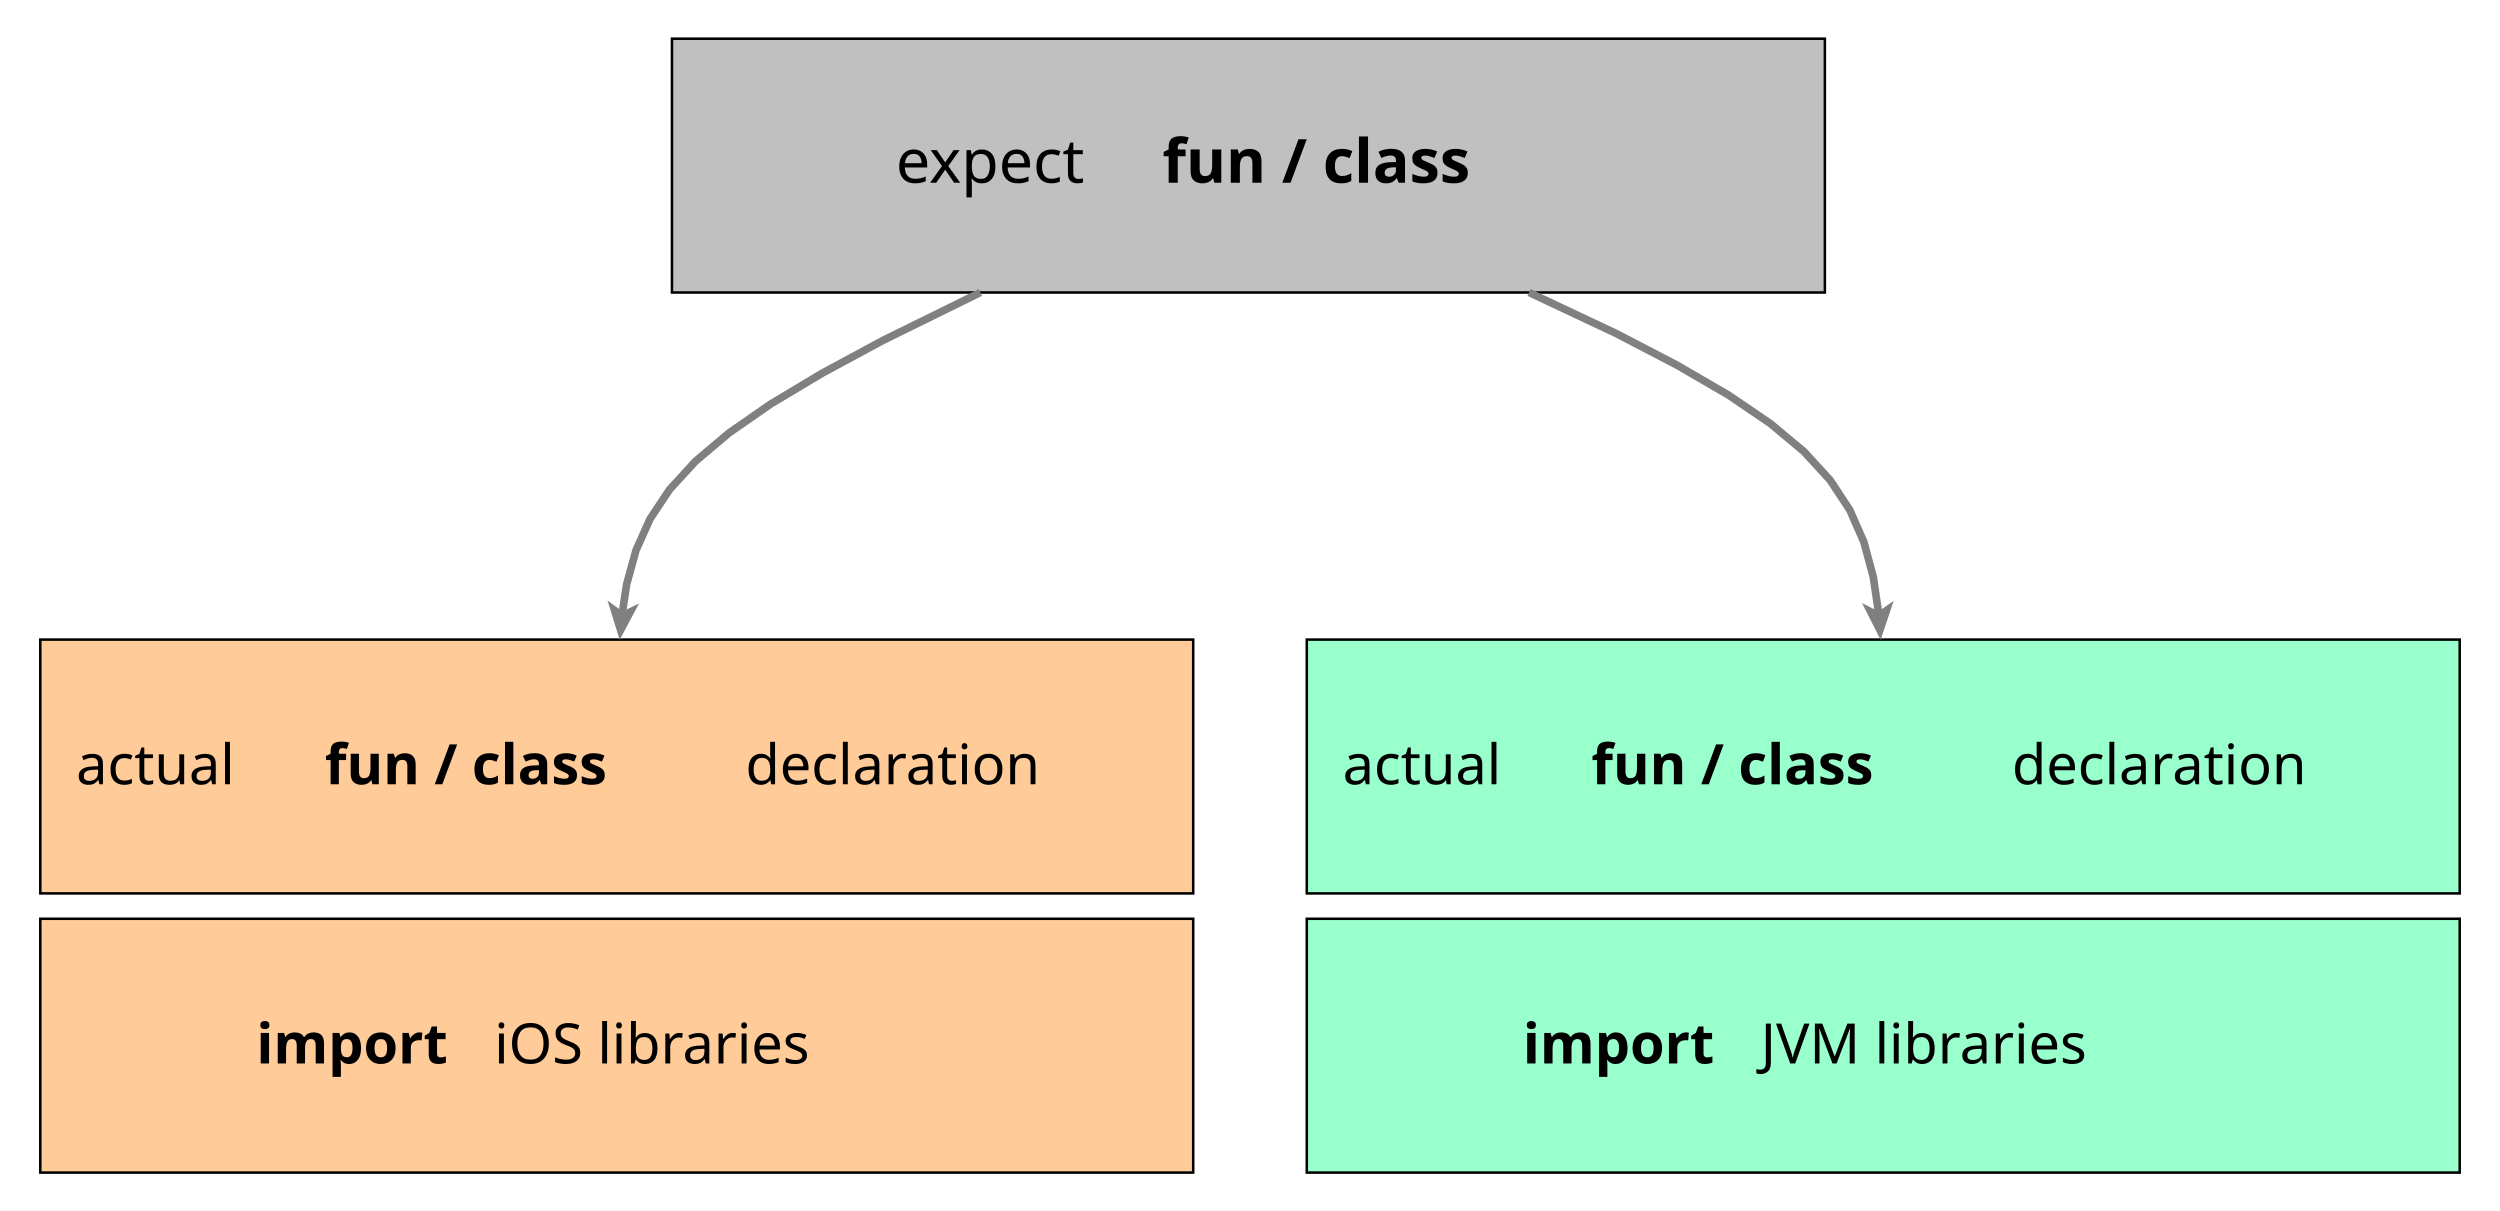
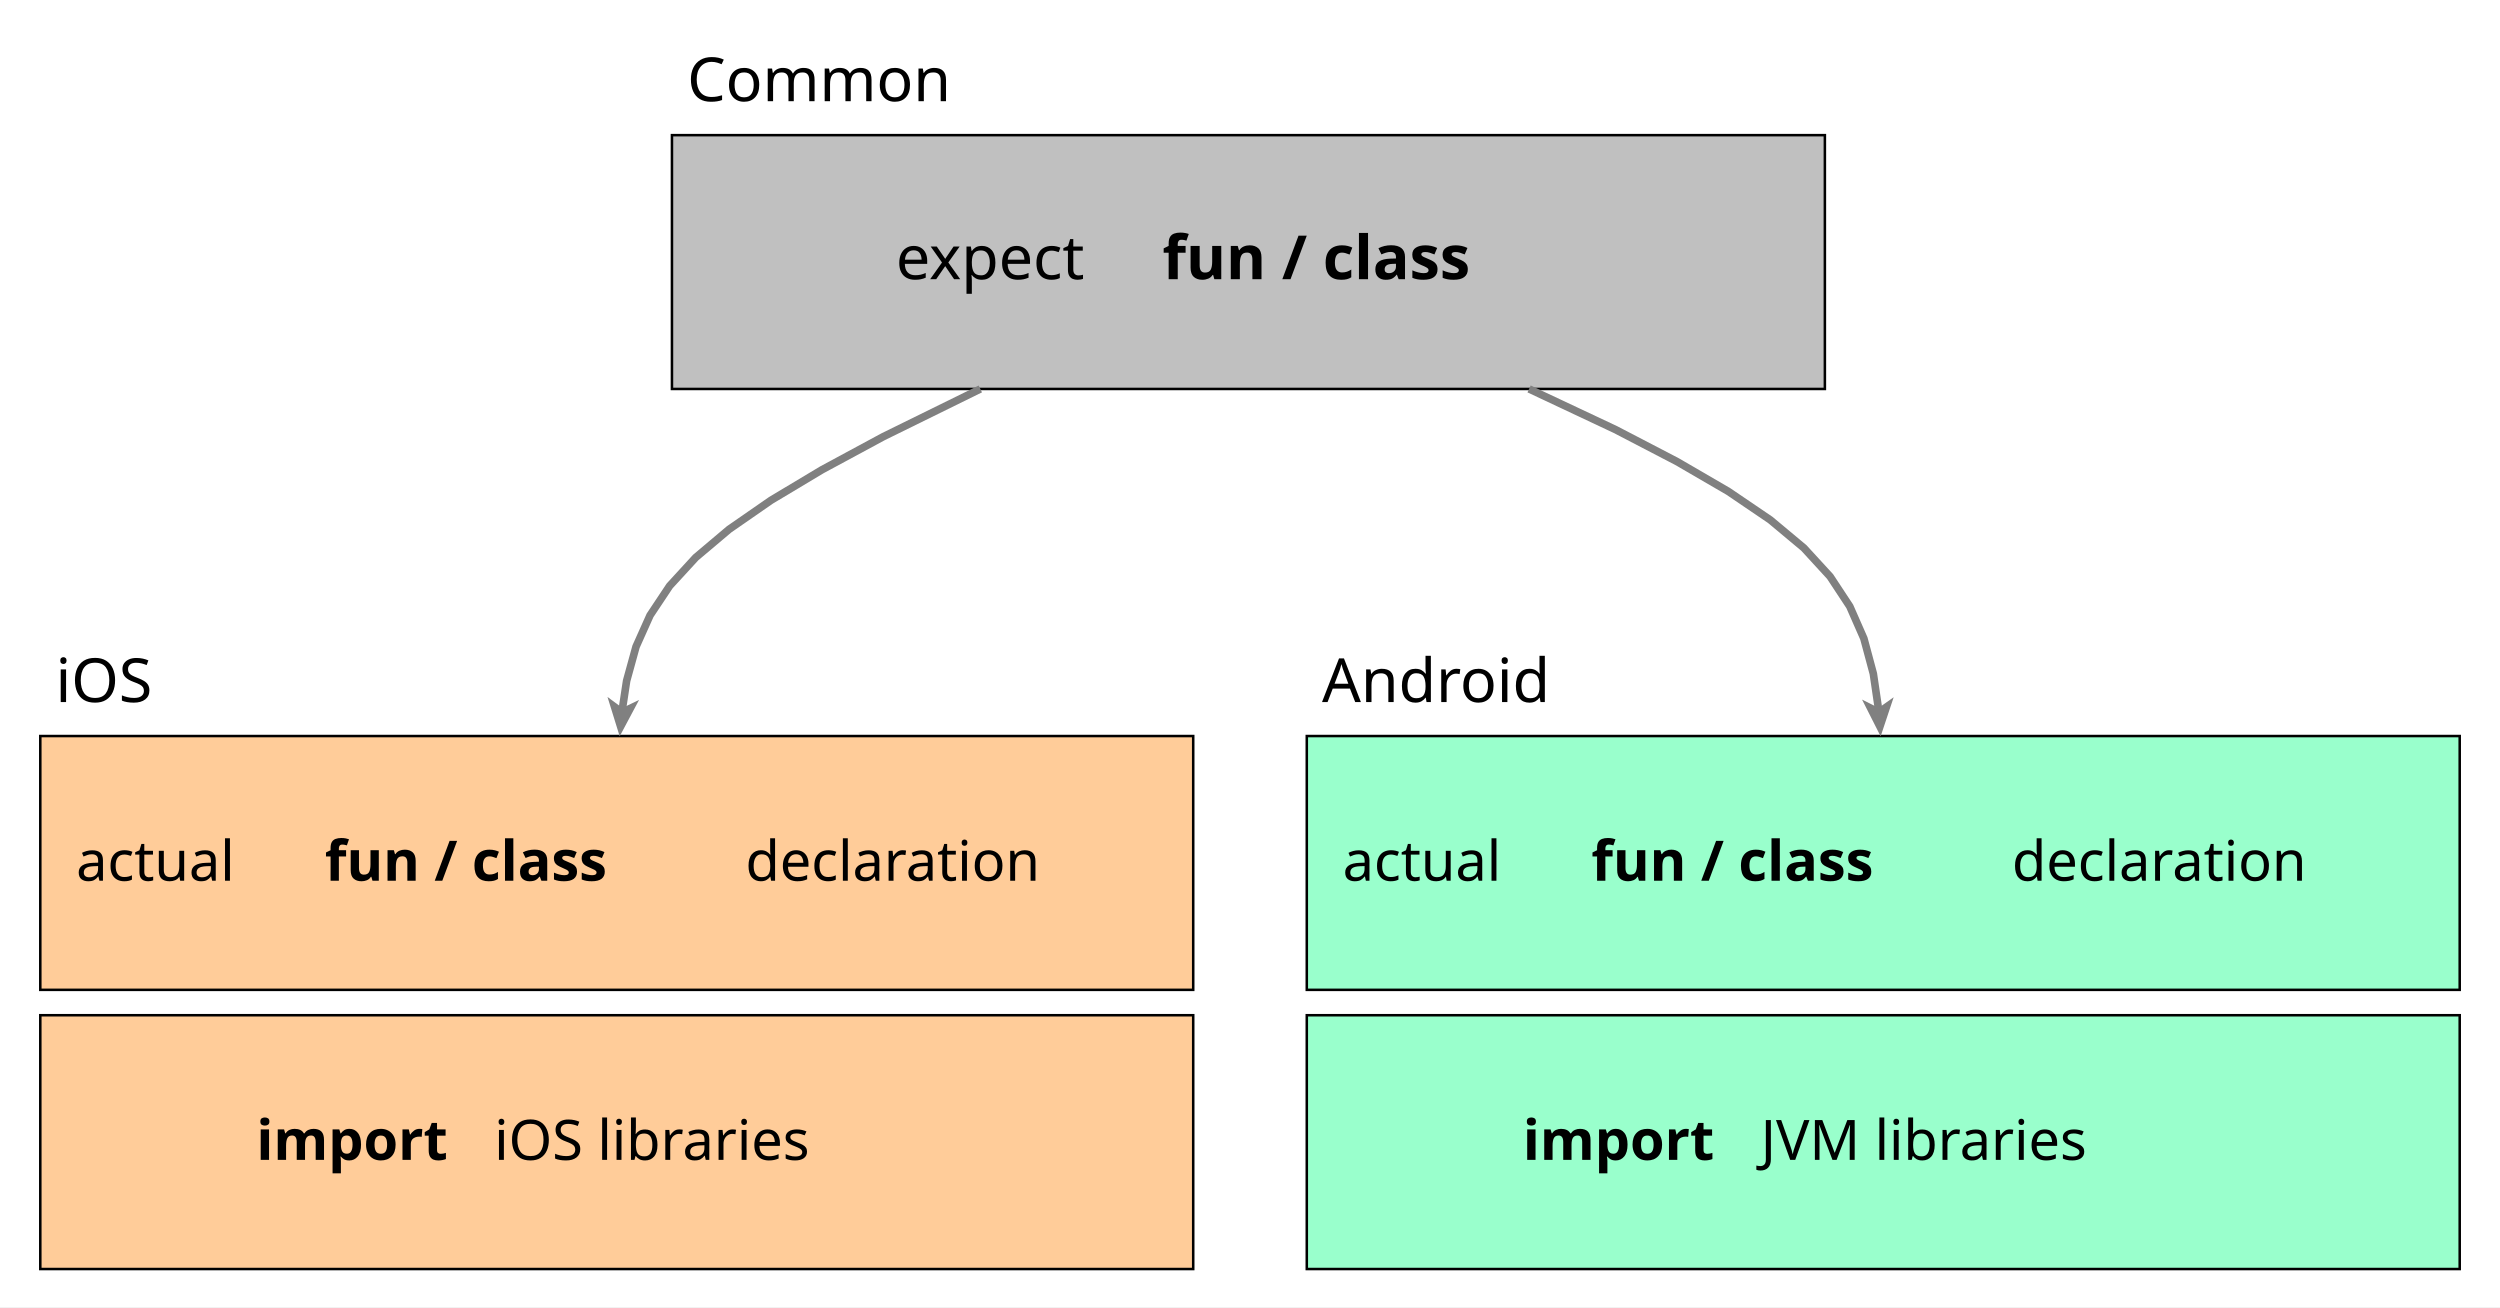
- <svg xmlns="http://www.w3.org/2000/svg" fill-opacity="1" color-rendering="auto" color-interpolation="auto" text-rendering="auto" stroke="black" stroke-linecap="square" width="985" stroke-miterlimit="10" shape-rendering="auto" stroke-opacity="1" fill="black" stroke-dasharray="none" font-weight="normal" stroke-width="1" height="477" font-family="'Dialog'" font-style="normal" stroke-linejoin="miter" font-size="12px" stroke-dashoffset="0" image-rendering="auto">
+ <svg xmlns="http://www.w3.org/2000/svg" fill-opacity="1" color-rendering="auto" color-interpolation="auto" text-rendering="auto" stroke="black" stroke-linecap="square" width="985" stroke-miterlimit="10" shape-rendering="auto" stroke-opacity="1" fill="black" stroke-dasharray="none" font-weight="normal" stroke-width="1" height="515" font-family="'Dialog'" font-style="normal" stroke-linejoin="miter" font-size="12px" stroke-dashoffset="0" image-rendering="auto">
  <defs id="genericDefs" />
  <g>
    <defs id="defs1">
      <clipPath clipPathUnits="userSpaceOnUse" id="clipPath1">
-         <path d="M0 0 L985 0 L985 477 L0 477 L0 0 Z" />
+         <path d="M0 0 L985 0 L985 515 L0 515 L0 0 Z" />
      </clipPath>
      <clipPath clipPathUnits="userSpaceOnUse" id="clipPath2">
-         <path d="M297 82 L1282 82 L1282 559 L297 559 L297 82 Z" />
+         <path d="M297 44 L1282 44 L1282 559 L297 559 L297 44 Z" />
      </clipPath>
      <clipPath clipPathUnits="userSpaceOnUse" id="clipPath3">
        <path d="M0 0 L0 28 L426 28 L426 0 Z" />
      </clipPath>
      <clipPath clipPathUnits="userSpaceOnUse" id="clipPath4">
        <path d="M0 0 L0 28 L284 28 L284 0 Z" />
      </clipPath>
      <clipPath clipPathUnits="userSpaceOnUse" id="clipPath5">
        <path d="M0 0 L0 31 L277 31 L277 0 Z" />
      </clipPath>
    </defs>
-     <g fill="white" text-rendering="geometricPrecision" shape-rendering="geometricPrecision" transform="translate(-297,-82)" stroke="white">
-       <rect x="297" width="985" height="477" y="82" clip-path="url(#clipPath2)" stroke="none" />
+     <g fill="white" text-rendering="geometricPrecision" shape-rendering="geometricPrecision" transform="translate(-297,-44)" stroke="white">
+       <rect x="297" width="985" height="515" y="44" clip-path="url(#clipPath2)" stroke="none" />
    </g>
-     <g fill="rgb(255,204,153)" text-rendering="geometricPrecision" shape-rendering="geometricPrecision" transform="matrix(1,0,0,1,-297,-82)" stroke="rgb(255,204,153)">
+     <g fill="rgb(255,204,153)" text-rendering="geometricPrecision" shape-rendering="geometricPrecision" transform="matrix(1,0,0,1,-297,-44)" stroke="rgb(255,204,153)">
      <rect x="312.875" width="454.25" height="100" y="334" clip-path="url(#clipPath2)" stroke="none" />
    </g>
-     <g text-rendering="geometricPrecision" stroke-miterlimit="1.45" shape-rendering="geometricPrecision" transform="matrix(1,0,0,1,-297,-82)" stroke-linecap="butt">
+     <g text-rendering="geometricPrecision" stroke-miterlimit="1.45" shape-rendering="geometricPrecision" transform="matrix(1,0,0,1,-297,-44)" stroke-linecap="butt">
      <rect fill="none" x="312.875" width="454.25" height="100" y="334" clip-path="url(#clipPath2)" />
    </g>
-     <g font-size="22px" stroke-linecap="butt" transform="matrix(1,0,0,1,-297,-82) translate(327,370)" text-rendering="geometricPrecision" font-family="'Fira Code Medium'" shape-rendering="geometricPrecision" stroke-miterlimit="1.45">
+     <g font-size="22px" stroke-linecap="butt" transform="matrix(1,0,0,1,-297,-44) translate(327,370)" text-rendering="geometricPrecision" font-family="'Fira Code Medium'" shape-rendering="geometricPrecision" stroke-miterlimit="1.45">
      <text x="0" xml:space="preserve" y="21" clip-path="url(#clipPath3)" stroke="none">actual </text>
      <text x="98" xml:space="preserve" y="21" clip-path="url(#clipPath3)" font-weight="bold" stroke="none">fun / class</text>
      <text x="258" xml:space="preserve" y="21" clip-path="url(#clipPath3)" stroke="none"> declaration</text>
    </g>
-     <g fill="rgb(153,255,204)" text-rendering="geometricPrecision" shape-rendering="geometricPrecision" transform="matrix(1,0,0,1,-297,-82)" stroke="rgb(153,255,204)">
+     <g font-size="24px" stroke-linecap="butt" transform="matrix(1,0,0,1,-297,-44)" text-rendering="geometricPrecision" font-family="'Fira Code Medium'" shape-rendering="geometricPrecision" stroke-miterlimit="1.45">
+       <text x="318.875" xml:space="preserve" y="320.615" clip-path="url(#clipPath2)" stroke="none">iOS</text>
+     </g>
+     <g fill="rgb(153,255,204)" text-rendering="geometricPrecision" shape-rendering="geometricPrecision" transform="matrix(1,0,0,1,-297,-44)" stroke="rgb(153,255,204)">
      <rect x="811.875" width="454.25" height="100" y="334" clip-path="url(#clipPath2)" stroke="none" />
    </g>
-     <g text-rendering="geometricPrecision" stroke-miterlimit="1.45" shape-rendering="geometricPrecision" transform="matrix(1,0,0,1,-297,-82)" stroke-linecap="butt">
+     <g text-rendering="geometricPrecision" stroke-miterlimit="1.45" shape-rendering="geometricPrecision" transform="matrix(1,0,0,1,-297,-44)" stroke-linecap="butt">
      <rect fill="none" x="811.875" width="454.25" height="100" y="334" clip-path="url(#clipPath2)" />
    </g>
-     <g font-size="22px" stroke-linecap="butt" transform="matrix(1,0,0,1,-297,-82) translate(826,370)" text-rendering="geometricPrecision" font-family="'Fira Code Medium'" shape-rendering="geometricPrecision" stroke-miterlimit="1.45">
+     <g font-size="22px" stroke-linecap="butt" transform="matrix(1,0,0,1,-297,-44) translate(826,370)" text-rendering="geometricPrecision" font-family="'Fira Code Medium'" shape-rendering="geometricPrecision" stroke-miterlimit="1.45">
      <text x="0" xml:space="preserve" y="21" clip-path="url(#clipPath3)" stroke="none">actual </text>
      <text x="98" xml:space="preserve" y="21" clip-path="url(#clipPath3)" font-weight="bold" stroke="none">fun / class</text>
      <text x="258" xml:space="preserve" y="21" clip-path="url(#clipPath3)" stroke="none"> declaration</text>
    </g>
-     <g fill="rgb(255,204,153)" text-rendering="geometricPrecision" shape-rendering="geometricPrecision" transform="matrix(1,0,0,1,-297,-82)" stroke="rgb(255,204,153)">
+     <g font-size="24px" stroke-linecap="butt" transform="matrix(1,0,0,1,-297,-44)" text-rendering="geometricPrecision" font-family="'Fira Code Medium'" shape-rendering="geometricPrecision" stroke-miterlimit="1.45">
+       <text x="817.875" xml:space="preserve" y="320.615" clip-path="url(#clipPath2)" stroke="none">Android</text>
+     </g>
+     <g fill="rgb(255,204,153)" text-rendering="geometricPrecision" shape-rendering="geometricPrecision" transform="matrix(1,0,0,1,-297,-44)" stroke="rgb(255,204,153)">
      <rect x="312.875" width="454.25" height="100" y="444" clip-path="url(#clipPath2)" stroke="none" />
    </g>
-     <g text-rendering="geometricPrecision" stroke-miterlimit="1.45" shape-rendering="geometricPrecision" transform="matrix(1,0,0,1,-297,-82)" stroke-linecap="butt">
+     <g text-rendering="geometricPrecision" stroke-miterlimit="1.45" shape-rendering="geometricPrecision" transform="matrix(1,0,0,1,-297,-44)" stroke-linecap="butt">
      <rect fill="none" x="312.875" width="454.25" height="100" y="444" clip-path="url(#clipPath2)" />
    </g>
-     <g font-size="22px" stroke-linecap="butt" transform="matrix(1,0,0,1,-297,-82) translate(398,480)" text-rendering="geometricPrecision" font-family="'Fira Code Medium'" shape-rendering="geometricPrecision" font-weight="bold" stroke-miterlimit="1.45">
+     <g font-size="22px" stroke-linecap="butt" transform="matrix(1,0,0,1,-297,-44) translate(398,480)" text-rendering="geometricPrecision" font-family="'Fira Code Medium'" shape-rendering="geometricPrecision" font-weight="bold" stroke-miterlimit="1.45">
      <text x="0" xml:space="preserve" y="21" clip-path="url(#clipPath4)" stroke="none">import</text>
      <text x="88" xml:space="preserve" y="21" clip-path="url(#clipPath4)" font-weight="normal" stroke="none"> iOS libraries</text>
    </g>
-     <g fill="rgb(153,255,204)" text-rendering="geometricPrecision" shape-rendering="geometricPrecision" transform="matrix(1,0,0,1,-297,-82)" stroke="rgb(153,255,204)">
+     <g fill="rgb(153,255,204)" text-rendering="geometricPrecision" shape-rendering="geometricPrecision" transform="matrix(1,0,0,1,-297,-44)" stroke="rgb(153,255,204)">
      <rect x="811.875" width="454.25" height="100" y="444" clip-path="url(#clipPath2)" stroke="none" />
    </g>
-     <g text-rendering="geometricPrecision" stroke-miterlimit="1.45" shape-rendering="geometricPrecision" transform="matrix(1,0,0,1,-297,-82)" stroke-linecap="butt">
+     <g text-rendering="geometricPrecision" stroke-miterlimit="1.45" shape-rendering="geometricPrecision" transform="matrix(1,0,0,1,-297,-44)" stroke-linecap="butt">
      <rect fill="none" x="811.875" width="454.25" height="100" y="444" clip-path="url(#clipPath2)" />
    </g>
-     <g font-size="22px" stroke-linecap="butt" transform="matrix(1,0,0,1,-297,-82) translate(897,480)" text-rendering="geometricPrecision" font-family="'Fira Code Medium'" shape-rendering="geometricPrecision" font-weight="bold" stroke-miterlimit="1.45">
+     <g font-size="22px" stroke-linecap="butt" transform="matrix(1,0,0,1,-297,-44) translate(897,480)" text-rendering="geometricPrecision" font-family="'Fira Code Medium'" shape-rendering="geometricPrecision" font-weight="bold" stroke-miterlimit="1.45">
      <text x="0" xml:space="preserve" y="21" clip-path="url(#clipPath4)" stroke="none">import</text>
      <text x="88" xml:space="preserve" y="21" clip-path="url(#clipPath4)" font-weight="normal" stroke="none"> JVM libraries</text>
    </g>
-     <g fill="silver" text-rendering="geometricPrecision" shape-rendering="geometricPrecision" transform="matrix(1,0,0,1,-297,-82)" stroke="silver">
+     <g fill="silver" text-rendering="geometricPrecision" shape-rendering="geometricPrecision" transform="matrix(1,0,0,1,-297,-44)" stroke="silver">
      <rect x="561.75" width="454.25" height="100" y="97.25" clip-path="url(#clipPath2)" stroke="none" />
    </g>
-     <g text-rendering="geometricPrecision" stroke-miterlimit="1.45" shape-rendering="geometricPrecision" transform="matrix(1,0,0,1,-297,-82)" stroke-linecap="butt">
+     <g text-rendering="geometricPrecision" stroke-miterlimit="1.45" shape-rendering="geometricPrecision" transform="matrix(1,0,0,1,-297,-44)" stroke-linecap="butt">
      <rect fill="none" x="561.75" width="454.25" height="100" y="97.25" clip-path="url(#clipPath2)" />
    </g>
-     <g font-size="24px" stroke-linecap="butt" transform="matrix(1,0,0,1,-297,-82) translate(650,131)" text-rendering="geometricPrecision" font-family="'Fira Code Medium'" shape-rendering="geometricPrecision" stroke-miterlimit="1.45">
+     <g font-size="24px" stroke-linecap="butt" transform="matrix(1,0,0,1,-297,-44) translate(650,131)" text-rendering="geometricPrecision" font-family="'Fira Code Medium'" shape-rendering="geometricPrecision" stroke-miterlimit="1.45">
      <text x="0" xml:space="preserve" y="23" clip-path="url(#clipPath5)" stroke="none">expect </text>
      <text x="105" xml:space="preserve" y="23" clip-path="url(#clipPath5)" font-weight="bold" stroke="none">fun / class</text>
    </g>
-     <g stroke-linecap="butt" transform="matrix(1,0,0,1,-297,-82)" fill="gray" text-rendering="geometricPrecision" shape-rendering="geometricPrecision" stroke="gray" stroke-width="3" stroke-miterlimit="1.45">
+     <g font-size="24px" stroke-linecap="butt" transform="matrix(1,0,0,1,-297,-44)" text-rendering="geometricPrecision" font-family="'Fira Code Medium'" shape-rendering="geometricPrecision" stroke-miterlimit="1.45">
+       <text x="567.75" xml:space="preserve" y="83.865" clip-path="url(#clipPath2)" stroke="none">Common</text>
+     </g>
+     <g stroke-linecap="butt" transform="matrix(1,0,0,1,-297,-44)" fill="gray" text-rendering="geometricPrecision" shape-rendering="geometricPrecision" stroke="gray" stroke-width="3" stroke-miterlimit="1.45">
      <path fill="none" d="M899.458 197.238 L933.479 213.246 L957.722 225.857 L977.934 237.606 L994.483 248.84 L1007.734 259.906 L1018.054 271.151 L1025.81 282.921 L1031.367 295.564 L1035.092 309.426 L1037.235 324.058 L1037.242 324.158" clip-path="url(#clipPath2)" />
      <path d="M1037.973 334.131 L1043.109 318.715 L1037.15 322.911 L1030.643 319.628 Z" clip-path="url(#clipPath2)" stroke="none" />
      <path fill="none" d="M683.245 197.243 L644.994 216.059 L620.872 229.079 L600.76 241.122 L584.294 252.532 L571.109 263.656 L560.841 274.842 L553.124 286.437 L547.595 298.787 L543.889 312.238 L542.105 324.063 L542.098 324.163" clip-path="url(#clipPath2)" />
      <path d="M541.155 334.119 L548.791 319.774 L542.215 322.919 L536.347 318.596 Z" clip-path="url(#clipPath2)" stroke="none" />
    </g>
  </g>
</svg>
